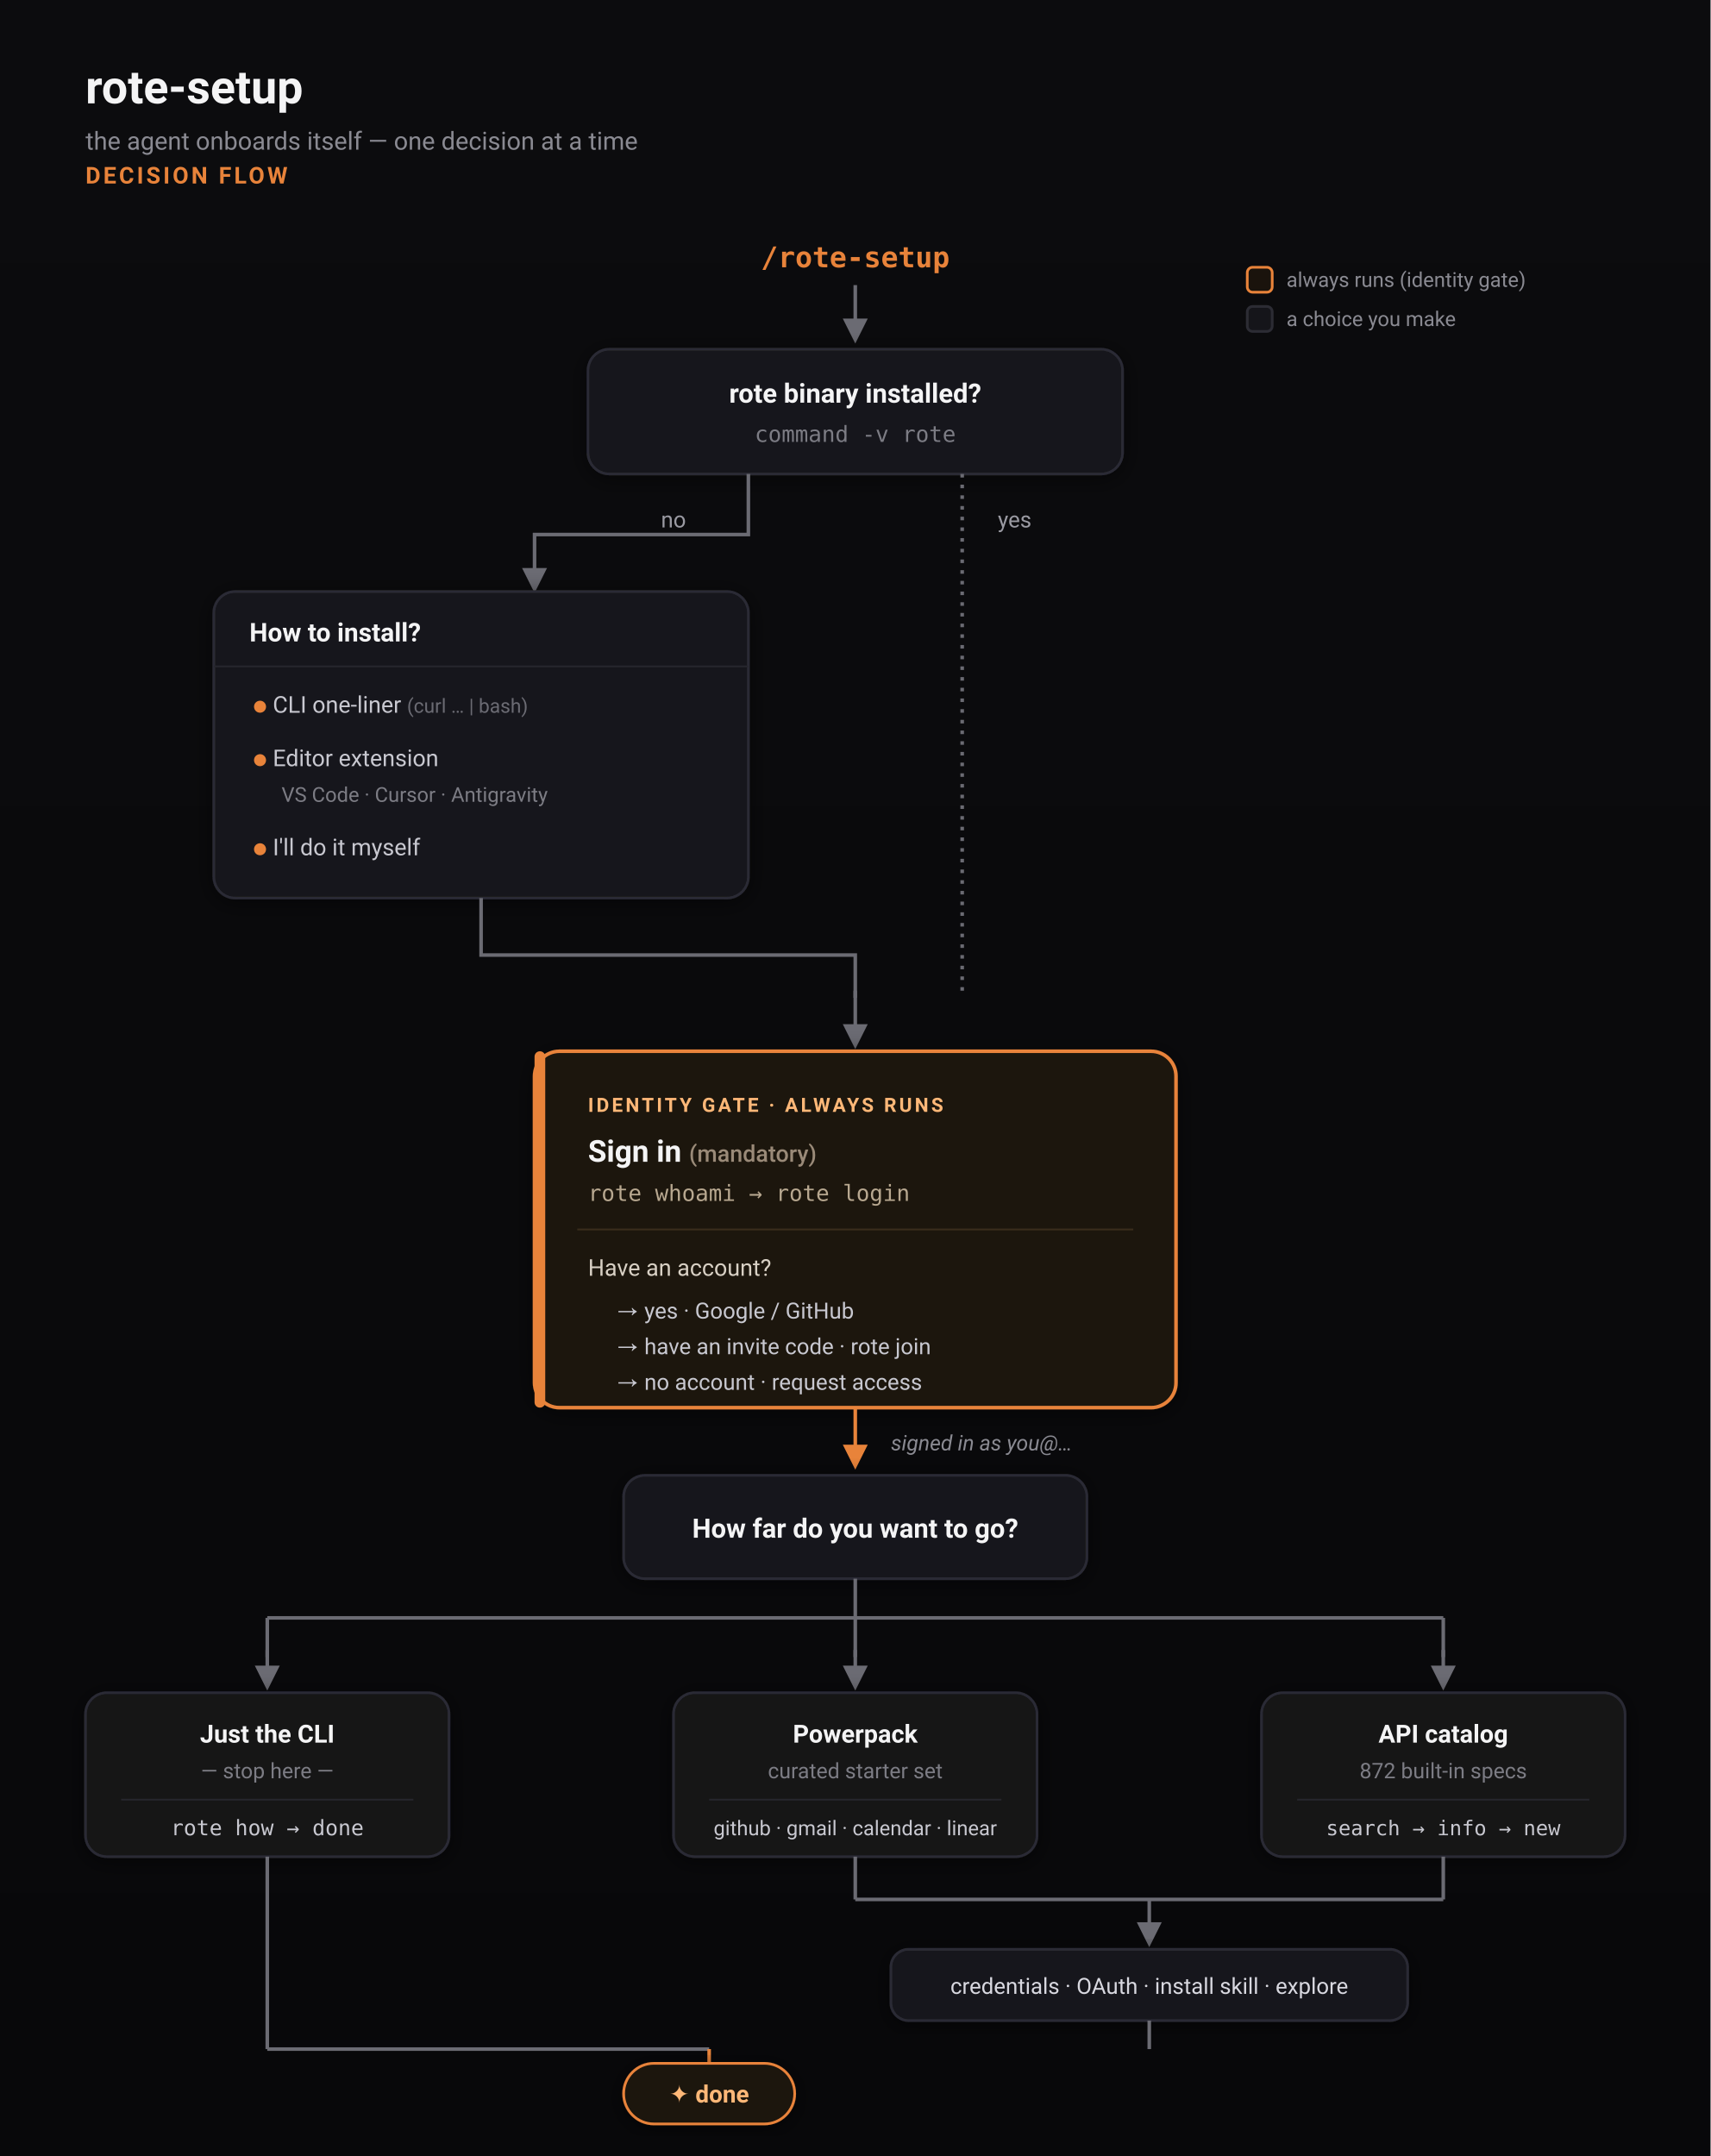
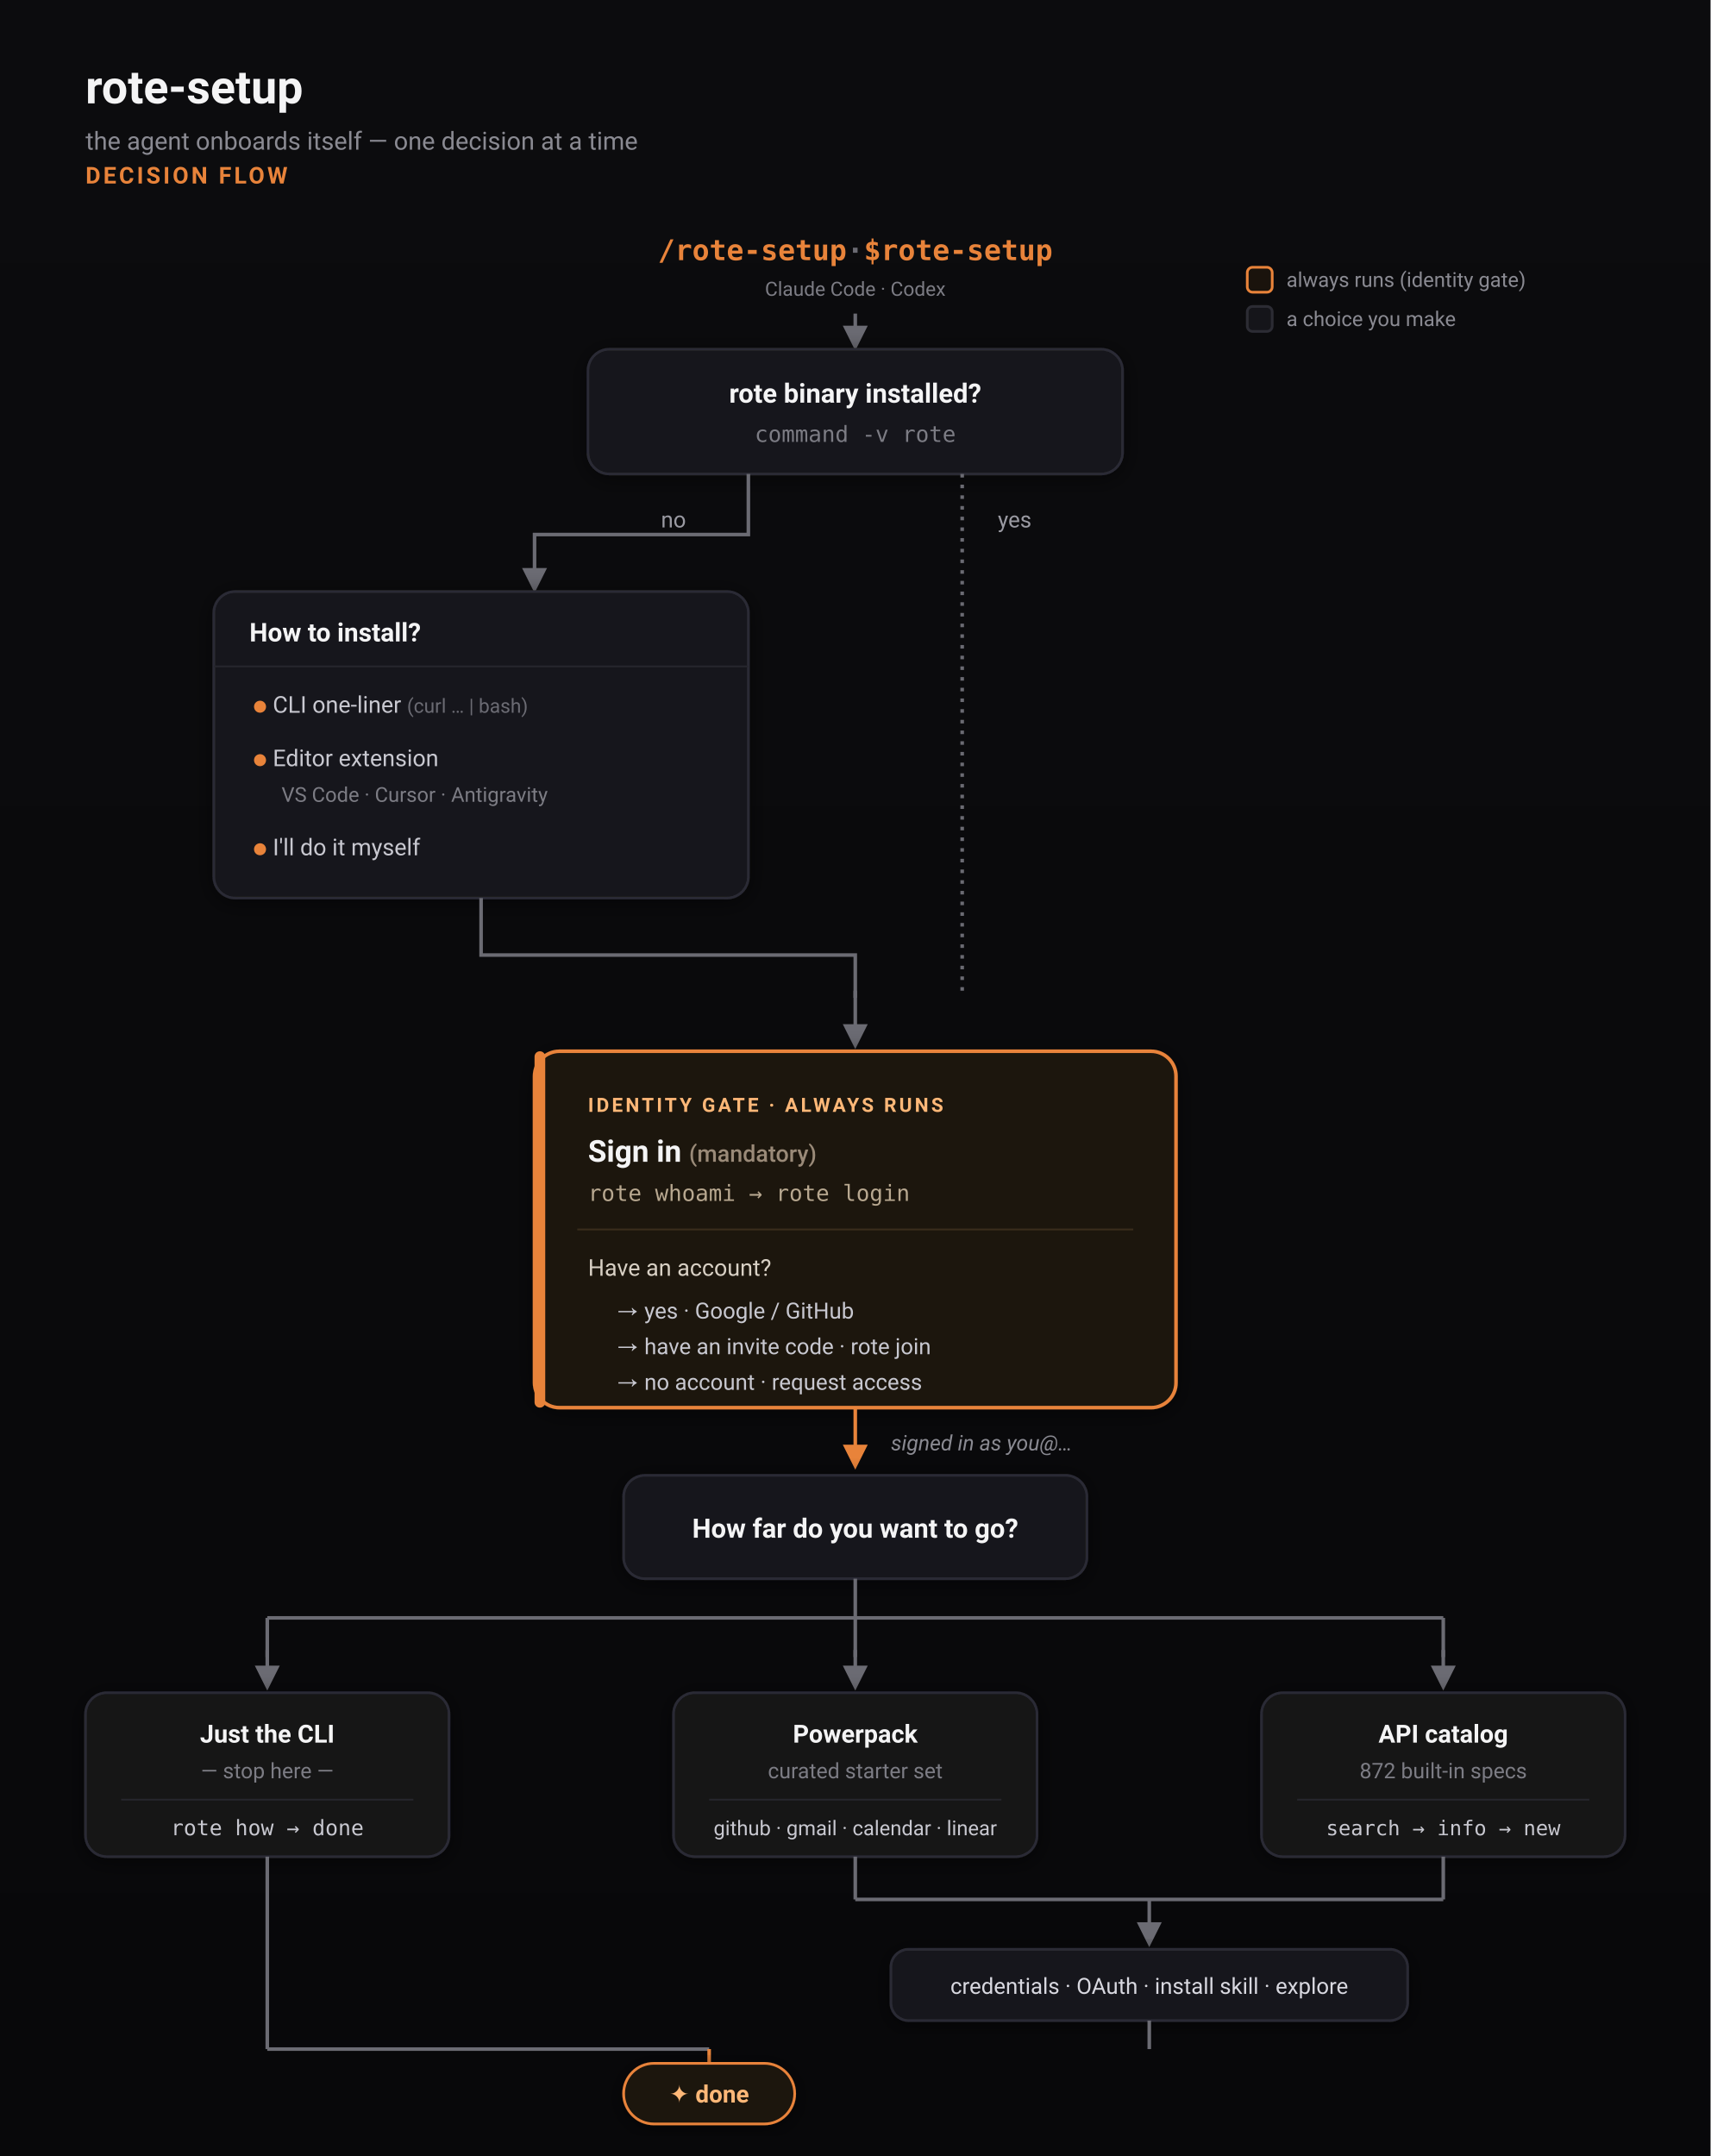
<svg xmlns="http://www.w3.org/2000/svg" width="960" height="1210" viewBox="0 0 960 1210" font-family="ui-sans-serif, -apple-system, 'Segoe UI', Roboto, Helvetica, Arial, sans-serif">
  <defs>
    <linearGradient id="bg" x1="0" y1="0" x2="0" y2="1">
      <stop offset="0" stop-color="#0c0c0e" />
      <stop offset="1" stop-color="#08080a" />
    </linearGradient>
    <marker id="arrow" viewBox="0 0 10 10" refX="8" refY="5" markerWidth="7" markerHeight="7" orient="auto-start-reverse">
      <path d="M0,0 L10,5 L0,10 z" fill="#6b6b73" />
    </marker>
    <marker id="arrowOrange" viewBox="0 0 10 10" refX="8" refY="5" markerWidth="7" markerHeight="7" orient="auto-start-reverse">
      <path d="M0,0 L10,5 L0,10 z" fill="#e8833a" />
    </marker>
    <filter id="soft" x="-20%" y="-20%" width="140%" height="140%">
      <feDropShadow dx="0" dy="2" stdDeviation="6" flood-color="#000000" flood-opacity="0.5" />
    </filter>
  </defs>
  <rect width="960" height="1210" fill="url(#bg)" />
  <text x="48" y="58" fill="#f4f4f5" font-size="26" font-weight="700">rote-setup</text>
  <text x="48" y="84" fill="#8a8a92" font-size="14">the agent onboards itself — one decision at a time</text>
  <text x="48" y="103" fill="#e8833a" font-size="13" font-weight="600" letter-spacing="1.5">DECISION FLOW</text>
-   <text x="480" y="150" fill="#e8833a" font-size="16" font-weight="700" text-anchor="middle" font-family="ui-monospace, SFMono-Regular, Menlo, monospace">/rote-setup</text>
-   <line x1="480" y1="160" x2="480" y2="190" stroke="#6b6b73" stroke-width="2" marker-end="url(#arrow)" />
+   <text x="480" y="146" fill="#e8833a" font-size="16" font-weight="700" text-anchor="middle" font-family="ui-monospace, SFMono-Regular, Menlo, monospace">/rote-setup<tspan fill="#6b6b73"> · </tspan>$rote-setup</text>
+   <text x="480" y="166" fill="#7c7c84" font-size="11" text-anchor="middle">Claude Code · Codex</text>
+   <line x1="480" y1="176" x2="480" y2="194" stroke="#6b6b73" stroke-width="2" marker-end="url(#arrow)" />
  <g filter="url(#soft)">
    <rect x="330" y="196" width="300" height="70" rx="12" fill="#15151a" stroke="#2c2c34" stroke-width="1.5" />
  </g>
  <text x="480" y="226" fill="#f4f4f5" font-size="15" font-weight="600" text-anchor="middle">rote binary installed?</text>
  <text x="480" y="248" fill="#7c7c84" font-size="12.5" text-anchor="middle" font-family="ui-monospace, SFMono-Regular, Menlo, monospace">command -v rote</text>
  <path d="M420,266 L420,300 L300,300 L300,330" fill="none" stroke="#6b6b73" stroke-width="2" marker-end="url(#arrow)" />
  <path d="M540,266 L540,560" fill="none" stroke="#6b6b73" stroke-width="2" stroke-dasharray="2 4" />
  <text x="385" y="296" fill="#9a9aa2" font-size="12.5" text-anchor="end">no</text>
  <text x="560" y="296" fill="#9a9aa2" font-size="12.5">yes</text>
  <g filter="url(#soft)">
    <rect x="120" y="332" width="300" height="172" rx="12" fill="#15151a" stroke="#2c2c34" stroke-width="1.5" />
  </g>
  <text x="140" y="360" fill="#f4f4f5" font-size="14.5" font-weight="600">How to install?</text>
  <line x1="120" y1="374" x2="420" y2="374" stroke="#26262d" stroke-width="1" />
  <text x="142" y="400" fill="#c8c8d0" font-size="13">
    <tspan fill="#e8833a">●</tspan>  CLI one-liner <tspan fill="#6b6b73" font-size="11">(curl … | bash)</tspan>
  </text>
  <text x="142" y="430" fill="#c8c8d0" font-size="13">
    <tspan fill="#e8833a">●</tspan>  Editor extension</text>
  <text x="158" y="450" fill="#7c7c84" font-size="11.5">VS Code · Cursor · Antigravity</text>
  <text x="142" y="480" fill="#c8c8d0" font-size="13">
    <tspan fill="#e8833a">●</tspan>  I'll do it myself</text>
  <path d="M270,504 L270,536 L480,536 L480,560" fill="none" stroke="#6b6b73" stroke-width="2" />
  <line x1="480" y1="556" x2="480" y2="586" stroke="#6b6b73" stroke-width="2" marker-end="url(#arrow)" />
  <g filter="url(#soft)">
    <rect x="300" y="590" width="360" height="200" rx="14" fill="#1a130c" stroke="#e8833a" stroke-width="2" />
  </g>
  <rect x="300" y="590" width="6" height="200" rx="3" fill="#e8833a" />
  <text x="330" y="624" fill="#ffb878" font-size="11" font-weight="700" letter-spacing="1.5">IDENTITY GATE · ALWAYS RUNS</text>
  <text x="330" y="652" fill="#f4f4f5" font-size="17" font-weight="700">Sign in <tspan fill="#9a8a78" font-size="13" font-weight="500">(mandatory)</tspan>
  </text>
  <text x="330" y="674" fill="#b8a890" font-size="12.5" font-family="ui-monospace, SFMono-Regular, Menlo, monospace">rote whoami → rote login</text>
  <line x1="324" y1="690" x2="636" y2="690" stroke="#3a2c1c" stroke-width="1" />
  <text x="330" y="716" fill="#d8d0c4" font-size="13">Have an account?</text>
  <text x="346" y="740" fill="#c8c8d0" font-size="12.5">→ yes  ·  Google / GitHub</text>
  <text x="346" y="760" fill="#c8c8d0" font-size="12.5">→ have an invite code  ·  rote join</text>
  <text x="346" y="780" fill="#c8c8d0" font-size="12.5">→ no account  ·  request access</text>
  <line x1="480" y1="790" x2="480" y2="822" stroke="#e8833a" stroke-width="2" marker-end="url(#arrowOrange)" />
  <text x="500" y="814" fill="#8a8a92" font-size="12" font-style="italic">signed in as you@…</text>
  <g filter="url(#soft)">
    <rect x="350" y="828" width="260" height="58" rx="12" fill="#15151a" stroke="#2c2c34" stroke-width="1.5" />
  </g>
  <text x="480" y="863" fill="#f4f4f5" font-size="15" font-weight="600" text-anchor="middle">How far do you want to go?</text>
  <path d="M480,886 L480,908 M150,908 L810,908 M150,908 L150,930 M480,908 L480,930 M810,908 L810,930" fill="none" stroke="#6b6b73" stroke-width="2" />
  <line x1="150" y1="926" x2="150" y2="946" stroke="#6b6b73" stroke-width="2" marker-end="url(#arrow)" />
  <line x1="480" y1="926" x2="480" y2="946" stroke="#6b6b73" stroke-width="2" marker-end="url(#arrow)" />
  <line x1="810" y1="926" x2="810" y2="946" stroke="#6b6b73" stroke-width="2" marker-end="url(#arrow)" />
  <g filter="url(#soft)">
    <rect x="48" y="950" width="204" height="92" rx="12" fill="#121216" stroke="#2c2c34" stroke-width="1.5" />
  </g>
  <text x="150" y="978" fill="#f4f4f5" font-size="14" font-weight="600" text-anchor="middle">Just the CLI</text>
  <text x="150" y="998" fill="#7c7c84" font-size="12" text-anchor="middle">— stop here —</text>
  <line x1="68" y1="1010" x2="232" y2="1010" stroke="#26262d" stroke-width="1" />
  <text x="150" y="1030" fill="#c8c8d0" font-size="12" text-anchor="middle" font-family="ui-monospace, SFMono-Regular, Menlo, monospace">rote how → done</text>
  <g filter="url(#soft)">
    <rect x="378" y="950" width="204" height="92" rx="12" fill="#121216" stroke="#2c2c34" stroke-width="1.5" />
  </g>
  <text x="480" y="978" fill="#f4f4f5" font-size="14" font-weight="600" text-anchor="middle">Powerpack</text>
  <text x="480" y="998" fill="#7c7c84" font-size="12" text-anchor="middle">curated starter set</text>
  <line x1="398" y1="1010" x2="562" y2="1010" stroke="#26262d" stroke-width="1" />
  <text x="480" y="1030" fill="#c8c8d0" font-size="11.5" text-anchor="middle">github · gmail · calendar · linear</text>
  <g filter="url(#soft)">
    <rect x="708" y="950" width="204" height="92" rx="12" fill="#121216" stroke="#2c2c34" stroke-width="1.5" />
  </g>
  <text x="810" y="978" fill="#f4f4f5" font-size="14" font-weight="600" text-anchor="middle">API catalog</text>
  <text x="810" y="998" fill="#7c7c84" font-size="12" text-anchor="middle">872 built-in specs</text>
  <line x1="728" y1="1010" x2="892" y2="1010" stroke="#26262d" stroke-width="1" />
  <text x="810" y="1030" fill="#c8c8d0" font-size="11.5" text-anchor="middle" font-family="ui-monospace, SFMono-Regular, Menlo, monospace">search → info → new</text>
  <path d="M150,1042 L150,1150" fill="none" stroke="#6b6b73" stroke-width="2" />
  <path d="M480,1042 L480,1066 M810,1042 L810,1066 M480,1066 L810,1066 M645,1066 L645,1090" fill="none" stroke="#6b6b73" stroke-width="2" marker-end="url(#arrow)" />
  <g filter="url(#soft)">
    <rect x="500" y="1094" width="290" height="40" rx="10" fill="#15151a" stroke="#2c2c34" stroke-width="1.5" />
  </g>
  <text x="645" y="1119" fill="#d8d8e0" font-size="12.5" text-anchor="middle">credentials · OAuth · install skill · explore</text>
  <line x1="645" y1="1134" x2="645" y2="1150" stroke="#6b6b73" stroke-width="2" />
  <path d="M150,1150 L398,1150" fill="none" stroke="#6b6b73" stroke-width="2" />
  <path d="M398,1150 L398,1158" fill="none" stroke="#e8833a" stroke-width="2" />
  <g filter="url(#soft)">
    <rect x="350" y="1158" width="96" height="34" rx="17" fill="#1a130c" stroke="#e8833a" stroke-width="1.5" />
  </g>
  <text x="398" y="1180" fill="#ffb878" font-size="13.5" font-weight="700" text-anchor="middle">✦  done</text>
  <rect x="700" y="150" width="14" height="14" rx="3" fill="#1a130c" stroke="#e8833a" stroke-width="1.5" />
  <text x="722" y="161" fill="#8a8a92" font-size="11.5">always runs (identity gate)</text>
  <rect x="700" y="172" width="14" height="14" rx="3" fill="#15151a" stroke="#2c2c34" stroke-width="1.5" />
  <text x="722" y="183" fill="#8a8a92" font-size="11.5">a choice you make</text>
</svg>
